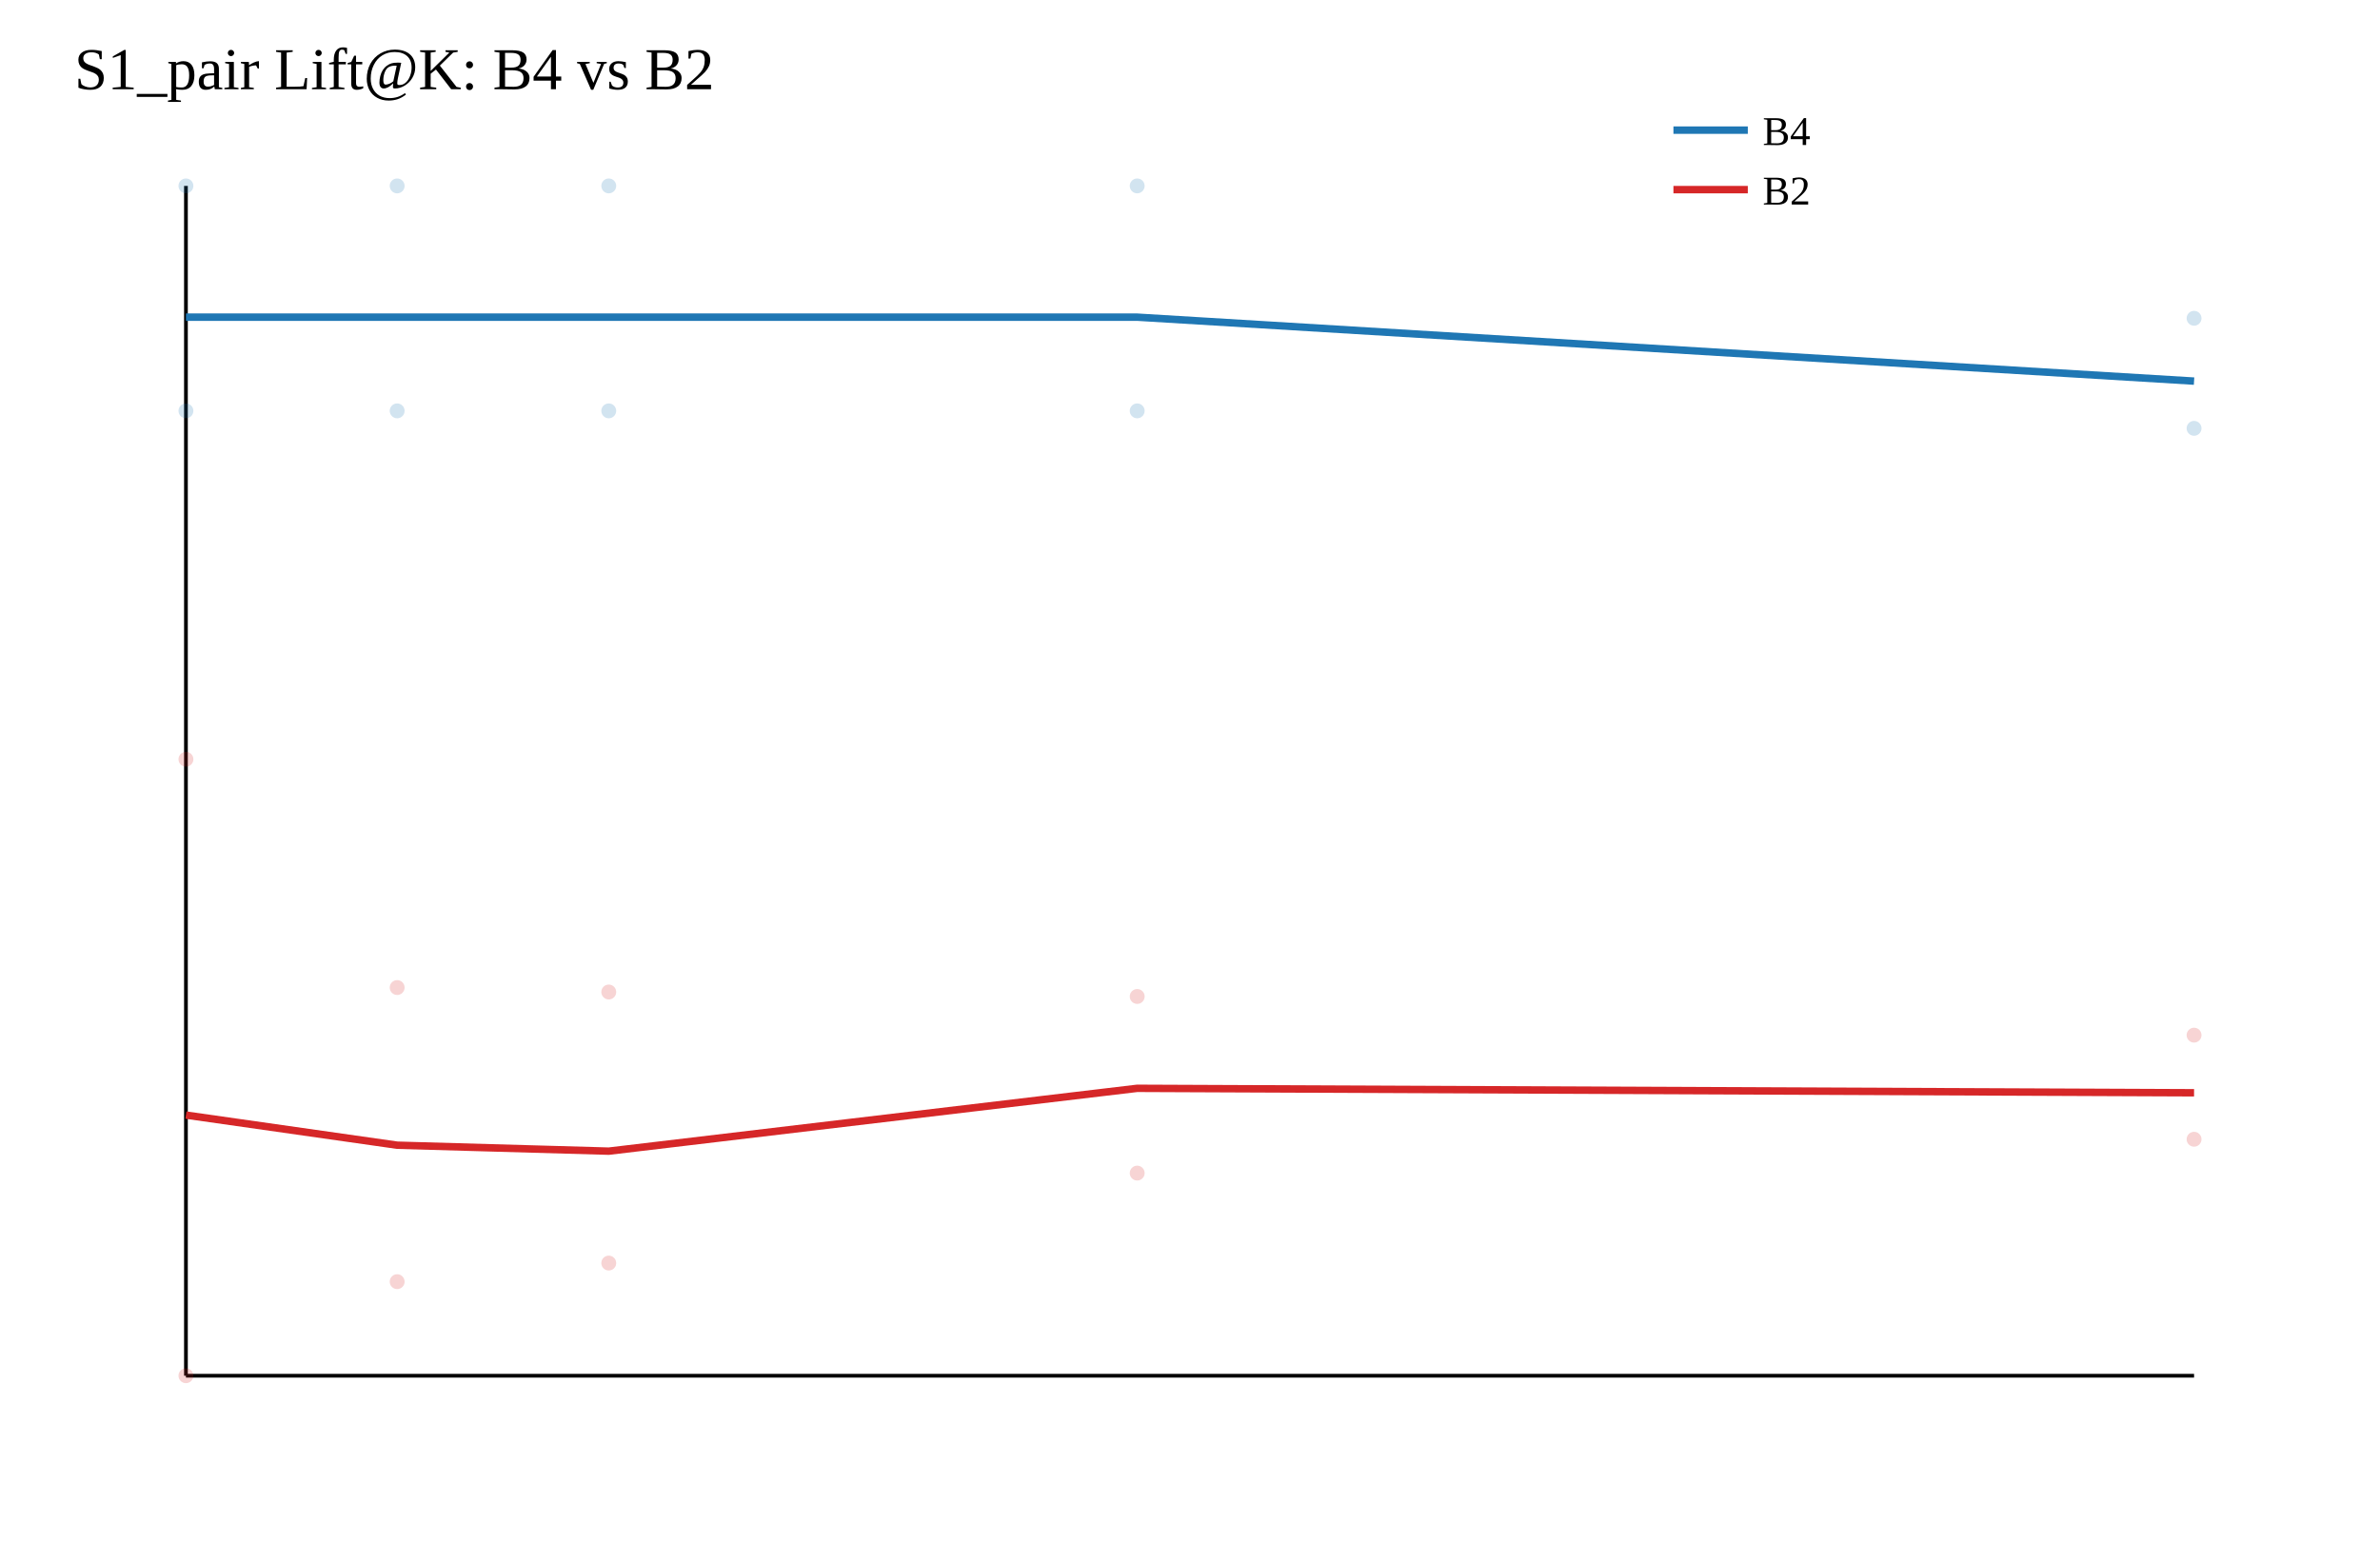
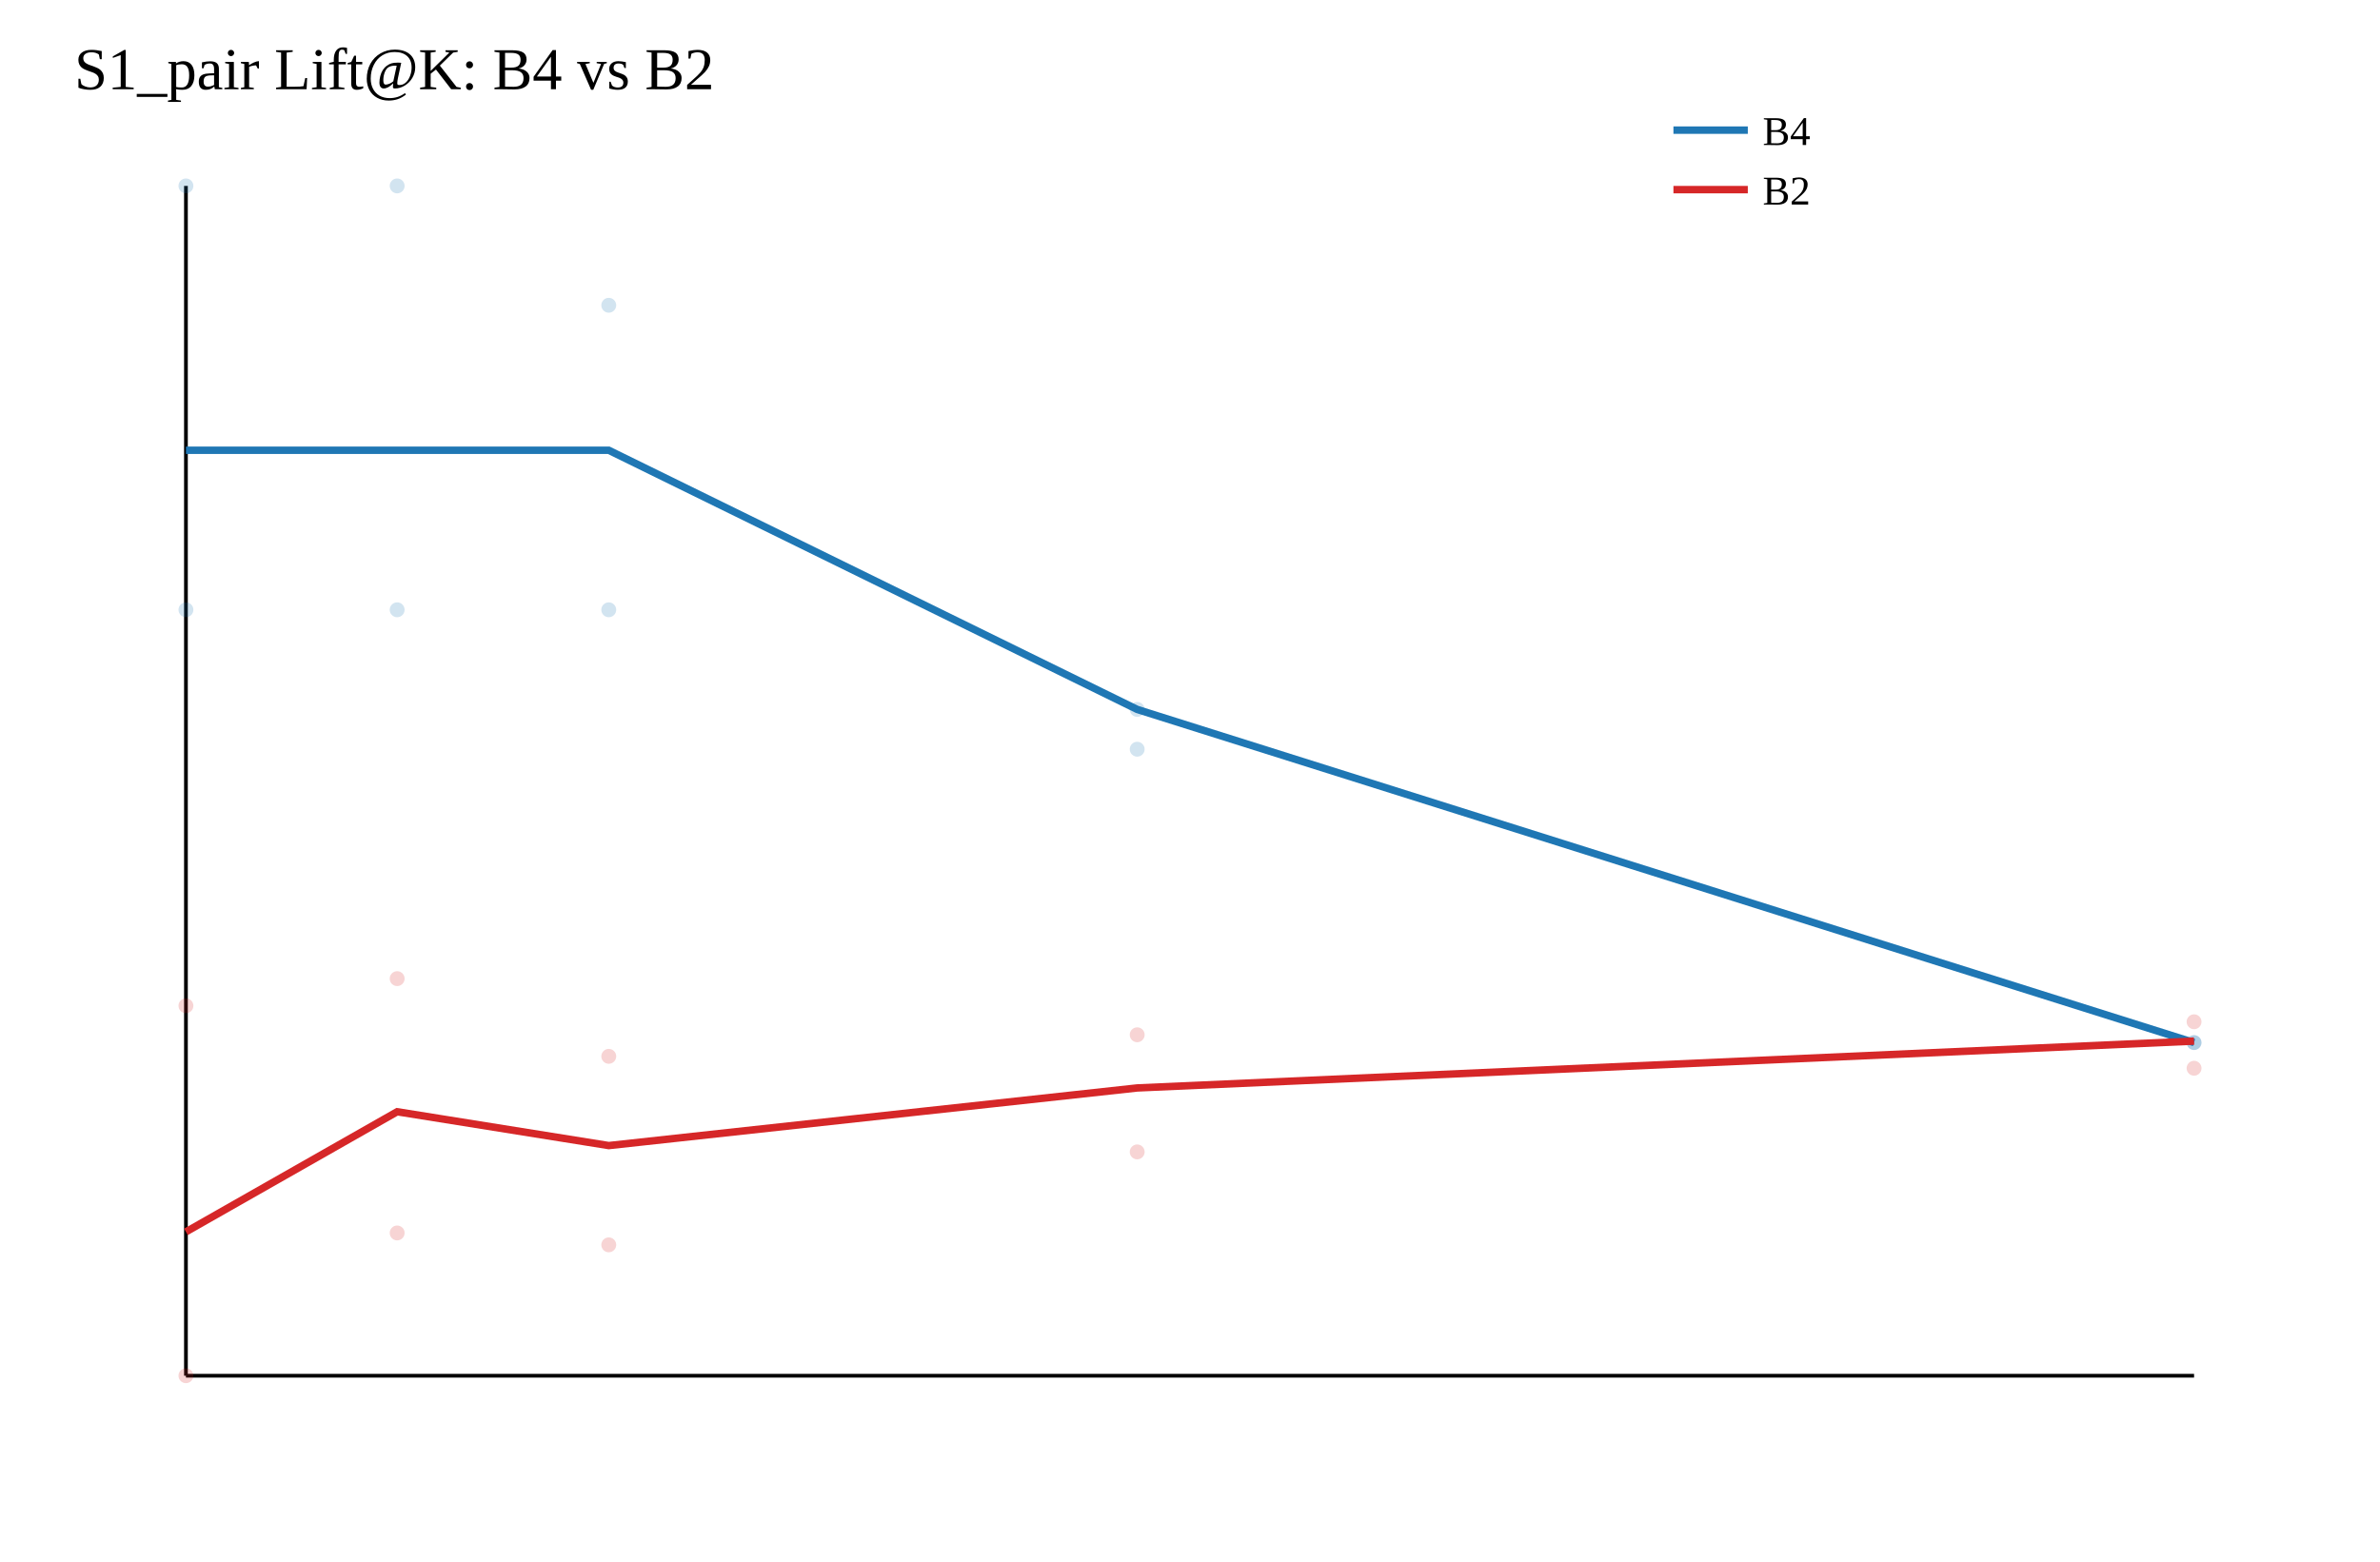
<svg xmlns="http://www.w3.org/2000/svg" width="640" height="420">
  <text x="20" y="24" font-size="16">S1_pair Lift@K: B4 vs B2</text>
  <line x1="50" y1="370" x2="590" y2="370" stroke="black" />
  <line x1="50" y1="370" x2="50" y2="50" stroke="black" />
-   <circle cx="50.0" cy="110.5" r="2" fill="#1f77b4" opacity="0.2" />
-   <circle cx="106.8" cy="110.5" r="2" fill="#1f77b4" opacity="0.2" />
-   <circle cx="163.7" cy="110.5" r="2" fill="#1f77b4" opacity="0.2" />
-   <circle cx="305.8" cy="110.5" r="2" fill="#1f77b4" opacity="0.2" />
-   <circle cx="590.0" cy="115.2" r="2" fill="#1f77b4" opacity="0.2" />
+   <circle cx="50.0" cy="164.0" r="2" fill="#1f77b4" opacity="0.2" />
+   <circle cx="106.8" cy="164.0" r="2" fill="#1f77b4" opacity="0.2" />
+   <circle cx="163.7" cy="164.0" r="2" fill="#1f77b4" opacity="0.2" />
+   <circle cx="305.8" cy="201.5" r="2" fill="#1f77b4" opacity="0.2" />
+   <circle cx="590.0" cy="280.4" r="2" fill="#1f77b4" opacity="0.2" />
  <circle cx="50.0" cy="50.0" r="2" fill="#1f77b4" opacity="0.2" />
  <circle cx="106.8" cy="50.0" r="2" fill="#1f77b4" opacity="0.2" />
-   <circle cx="163.7" cy="50.0" r="2" fill="#1f77b4" opacity="0.2" />
-   <circle cx="305.8" cy="50.0" r="2" fill="#1f77b4" opacity="0.2" />
-   <circle cx="590.0" cy="85.6" r="2" fill="#1f77b4" opacity="0.2" />
+   <circle cx="163.7" cy="82.1" r="2" fill="#1f77b4" opacity="0.2" />
+   <circle cx="305.8" cy="190.8" r="2" fill="#1f77b4" opacity="0.2" />
+   <circle cx="590.0" cy="280.4" r="2" fill="#1f77b4" opacity="0.2" />
  <circle cx="50.0" cy="370.0" r="2" fill="#d62728" opacity="0.2" />
-   <circle cx="106.8" cy="344.7" r="2" fill="#d62728" opacity="0.2" />
-   <circle cx="163.7" cy="339.7" r="2" fill="#d62728" opacity="0.2" />
-   <circle cx="305.8" cy="315.5" r="2" fill="#d62728" opacity="0.2" />
-   <circle cx="590.0" cy="306.4" r="2" fill="#d62728" opacity="0.2" />
-   <circle cx="50.0" cy="204.2" r="2" fill="#d62728" opacity="0.2" />
-   <circle cx="106.8" cy="265.6" r="2" fill="#d62728" opacity="0.2" />
-   <circle cx="163.7" cy="266.8" r="2" fill="#d62728" opacity="0.2" />
-   <circle cx="305.8" cy="268.0" r="2" fill="#d62728" opacity="0.2" />
-   <circle cx="590.0" cy="278.4" r="2" fill="#d62728" opacity="0.2" />
-   <polyline fill="none" stroke="#1f77b4" stroke-width="2" points="50.0,85.3 106.8,85.3 163.7,85.3 305.8,85.3 590.0,102.5" />
+   <circle cx="106.8" cy="331.6" r="2" fill="#d62728" opacity="0.2" />
+   <circle cx="163.7" cy="334.8" r="2" fill="#d62728" opacity="0.2" />
+   <circle cx="305.8" cy="309.8" r="2" fill="#d62728" opacity="0.2" />
+   <circle cx="590.0" cy="287.3" r="2" fill="#d62728" opacity="0.2" />
+   <circle cx="50.0" cy="270.5" r="2" fill="#d62728" opacity="0.2" />
+   <circle cx="106.8" cy="263.2" r="2" fill="#d62728" opacity="0.2" />
+   <circle cx="163.7" cy="284.1" r="2" fill="#d62728" opacity="0.2" />
+   <circle cx="305.8" cy="278.3" r="2" fill="#d62728" opacity="0.2" />
+   <circle cx="590.0" cy="274.8" r="2" fill="#d62728" opacity="0.2" />
+   <polyline fill="none" stroke="#1f77b4" stroke-width="2" points="50.0,121.1 106.8,121.1 163.7,121.1 305.8,190.8 590.0,280.4" />
  <line x1="450" y1="35" x2="470" y2="35" stroke="#1f77b4" stroke-width="2" />
  <text x="474" y="39" font-size="11">B4</text>
-   <polyline fill="none" stroke="#d62728" stroke-width="2" points="50.0,299.9 106.8,308.0 163.7,309.6 305.8,292.7 590.0,293.9" />
+   <polyline fill="none" stroke="#d62728" stroke-width="2" points="50.0,331.3 106.8,299.0 163.7,308.1 305.8,292.6 590.0,280.0" />
  <line x1="450" y1="51" x2="470" y2="51" stroke="#d62728" stroke-width="2" />
  <text x="474" y="55" font-size="11">B2</text>
</svg>
